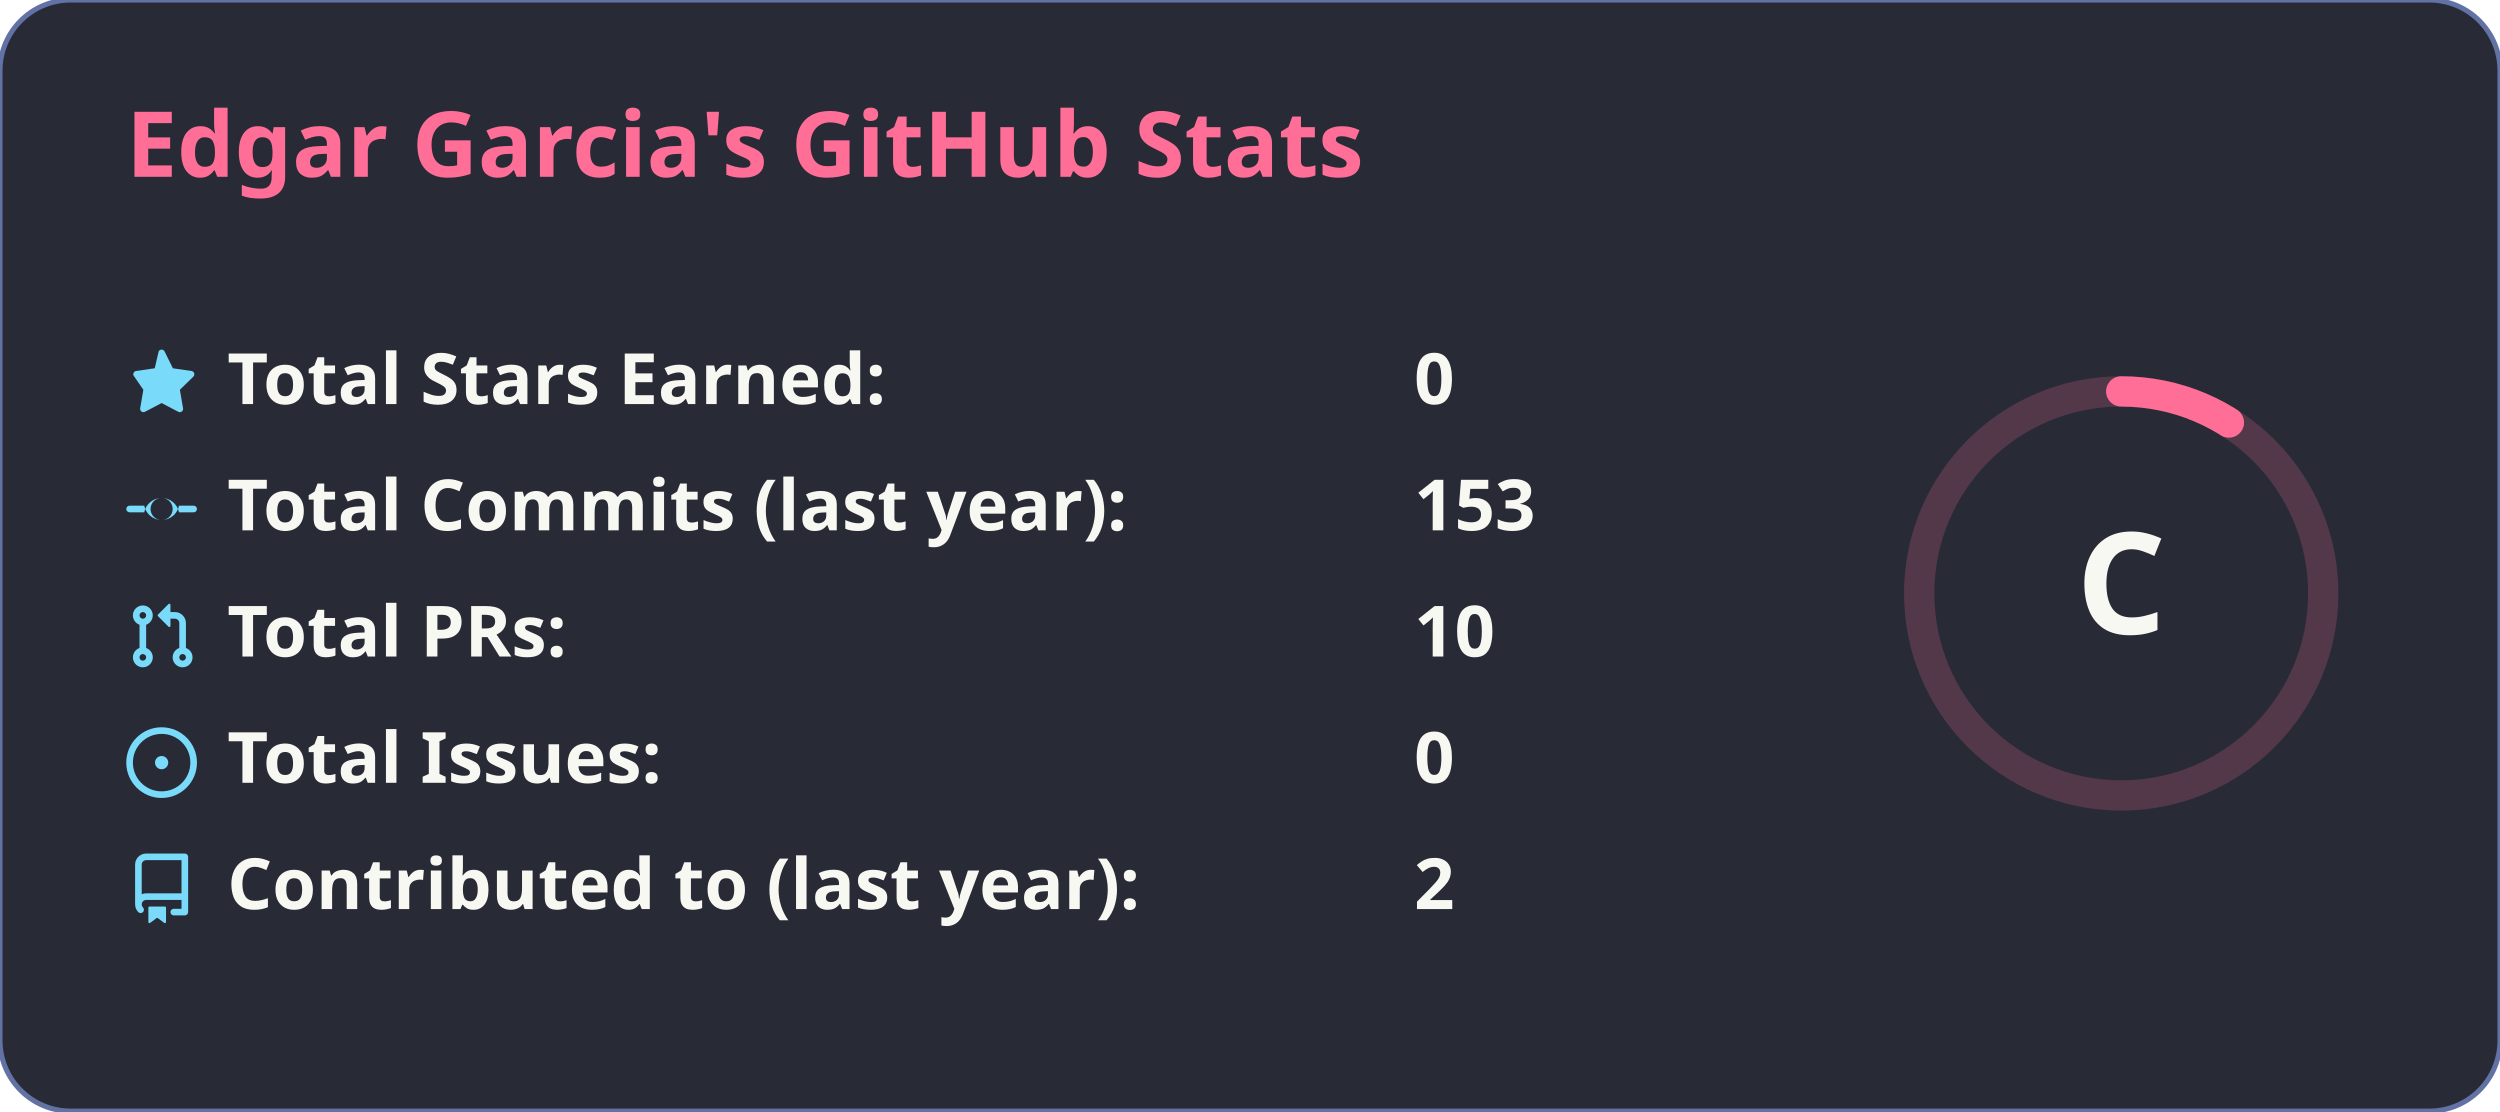
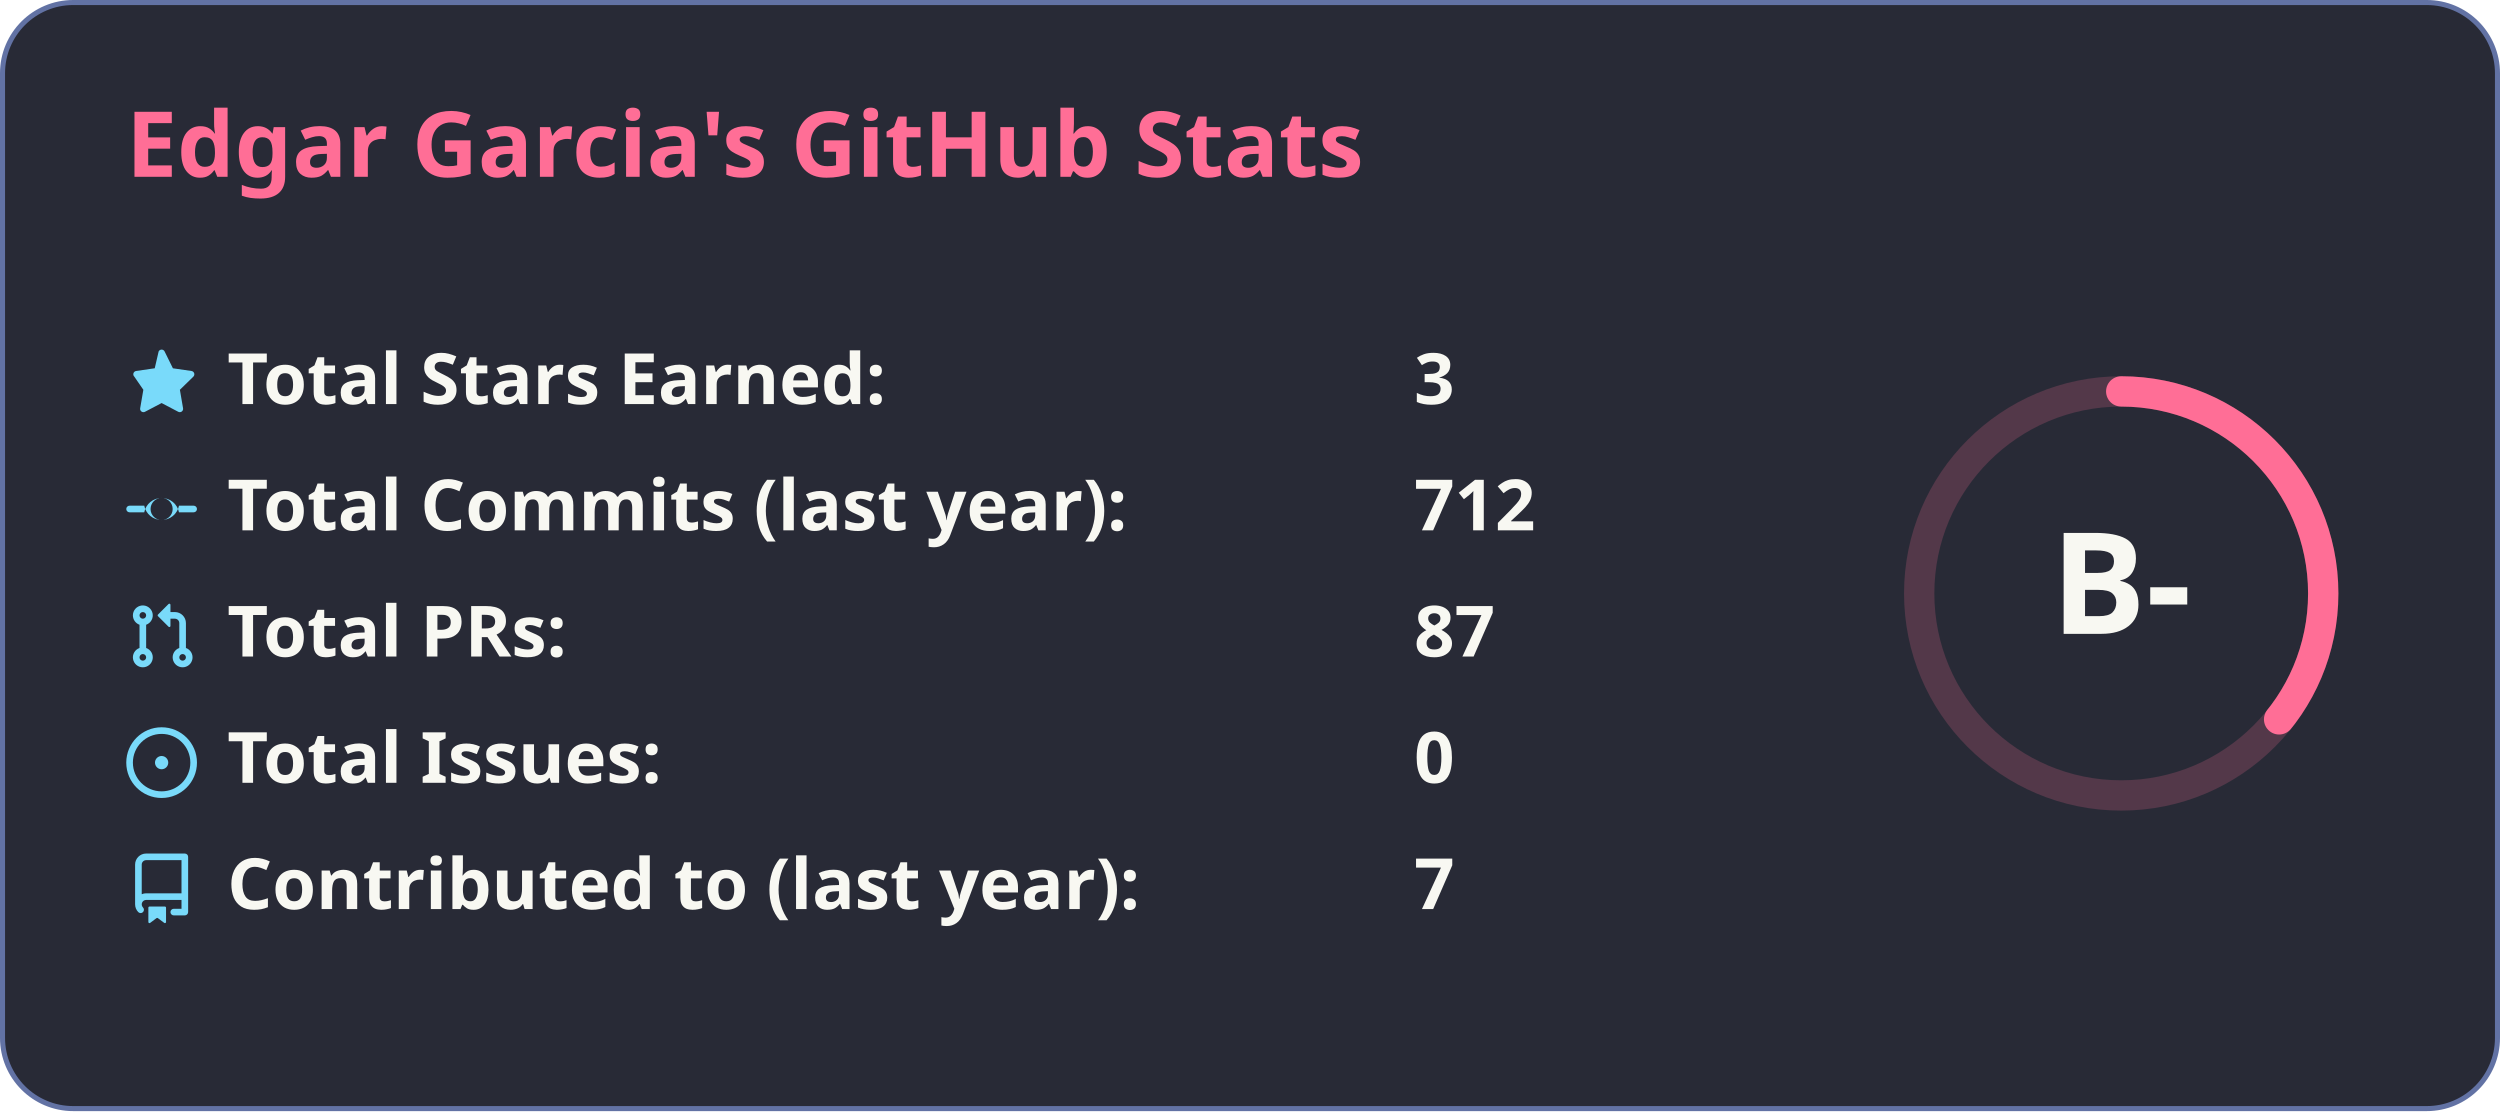
<svg xmlns="http://www.w3.org/2000/svg" width="495" height="220" viewBox="0 0 495 220" fill="none">
  <style>
    .header {
      font: 600 18px 'Segoe UI', Ubuntu, "Helvetica Neue", Sans-Serif;
      fill: #ff6e96;
    }
    .stat {
      font: 700 14px 'Segoe UI', Ubuntu, "Helvetica Neue", Sans-Serif;
      fill: #f8f8f2;
    }
    .rank-text {
      font: 800 28px 'Segoe UI', Ubuntu, "Helvetica Neue", Sans-Serif;
      fill: #f8f8f2;
    }
    .rank-circle {
      stroke: #ff6e96;
      stroke-dasharray: 251.327;
      stroke-width: 6;
      stroke-linecap: round;
    }
    .rank-circle-rim {
      stroke: #ff6e96;
      stroke-width: 6;
      opacity: 0.2;
    }
  </style>
-   <rect x="0" y="0" rx="14" width="495" height="220" fill="#282a36" stroke="#6272a4" stroke-width="1" />
+   <rect x="0.5" y="0.5" rx="14" width="494" height="219" fill="#282a36" stroke="#6272a4" stroke-opacity="1" stroke-width="1" />
  <text data-testid="card-title" x="25" y="35" class="header">Edgar Garcia's GitHub Stats</text>
  <g transform="translate(25, 0)">
    <g transform="translate(0, 69)">
      <svg width="14" height="14" viewBox="0 0 16 16">
        <path fill="#79dafa" d="M8 .25a.75.75 0 01.673.418l1.882 3.815 4.21.612a.75.75 0 01.416 1.279l-3.046 2.97.719 4.192a.751.751 0 01-1.088.791L8 12.347l-3.766 1.98a.75.75 0 01-1.088-.79l.72-4.194L1.818 6.37a.75.75 0 01.416-1.28l4.21-.611L7.327.668A.75.75 0 018 .25z" />
      </svg>
    </g>
    <text class="stat" x="20" y="80">Total Stars Earned:</text>
-     <text class="stat" x="255" y="80">0</text>
+     <text class="stat" x="255" y="80">3</text>
  </g>
  <g transform="translate(25, 0)">
    <g transform="translate(0, 94)">
      <svg width="14" height="14" viewBox="0 0 16 16">
        <path fill="#79dafa" d="M11.93 8.5a4.002 4.002 0 00-7.86 0H.75a.75.75 0 010-1.5h3.32a4.002 4.002 0 007.86 0h3.32a.75.75 0 010 1.5h-3.32zm-1.43-.75a2.5 2.5 0 11-5 0 2.5 2.5 0 015 0z" />
      </svg>
    </g>
    <text class="stat" x="20" y="105">Total Commits (last year):</text>
-     <text class="stat" x="255" y="105">153</text>
+     <text class="stat" x="255" y="105">712</text>
  </g>
  <g transform="translate(25, 0)">
    <g transform="translate(0, 119)">
      <svg width="14" height="14" viewBox="0 0 16 16">
        <path fill="#79dafa" d="M7.177 3.073L9.573.677A.25.25 0 0110 .854v4.792a.25.25 0 01-.427.177L7.177 3.427a.25.25 0 010-.354zM3.75 2.5a.75.75 0 100 1.5.75.75 0 000-1.5zm-2.25.75a2.25 2.25 0 113 2.122v5.256a2.251 2.251 0 11-1.5 0V5.372A2.25 2.25 0 011.5 3.25zM11 2.5h-1V4h1a1 1 0 011 1v5.628a2.251 2.251 0 101.5 0V5A2.5 2.5 0 0011 2.5zm1 10.25a.75.75 0 111.5 0 .75.75 0 01-1.5 0zM3.75 12a.75.75 0 100 1.5.75.75 0 000-1.5z" />
      </svg>
    </g>
    <text class="stat" x="20" y="130">Total PRs:</text>
-     <text class="stat" x="255" y="130">10</text>
+     <text class="stat" x="255" y="130">87</text>
  </g>
  <g transform="translate(25, 0)">
    <g transform="translate(0, 144)">
      <svg width="14" height="14" viewBox="0 0 16 16">
        <path fill="#79dafa" d="M8 9.5a1.5 1.5 0 100-3 1.5 1.5 0 000 3z" />
        <path fill="#79dafa" d="M8 0a8 8 0 100 16A8 8 0 008 0zM1.5 8a6.5 6.5 0 1113 0 6.5 6.5 0 01-13 0z" />
      </svg>
    </g>
    <text class="stat" x="20" y="155">Total Issues:</text>
    <text class="stat" x="255" y="155">0</text>
  </g>
  <g transform="translate(25, 0)">
    <g transform="translate(0, 169)">
      <svg width="14" height="14" viewBox="0 0 16 16">
        <path fill="#79dafa" d="M2 2.5A2.5 2.5 0 014.5 0h8.75a.75.75 0 01.75.75v12.5a.75.75 0 01-.75.75h-2.5a.75.75 0 110-1.5h1.75v-2h-8a1 1 0 00-.714 1.7.75.75 0 01-1.072 1.05A2.495 2.495 0 012 11.5v-9zm10.5-1h-8a1 1 0 00-1 1v6.708A2.486 2.486 0 014.5 9h8V1.5zM5 12.25v3.25a.25.25 0 00.4.2l1.45-1.087a.25.25 0 01.3 0L8.6 15.7a.25.25 0 00.4-.2v-3.25a.25.25 0 00-.25-.25h-3.5a.25.25 0 00-.25.25z" />
      </svg>
    </g>
    <text class="stat" x="20" y="180">Contributed to (last year):</text>
-     <text class="stat" x="255" y="180">2</text>
+     <text class="stat" x="255" y="180">7</text>
  </g>
  <g transform="translate(420, 117.5)">
    <circle cx="0" cy="0" r="40" fill="none" class="rank-circle-rim" />
-     <circle cx="0" cy="0" r="40" fill="none" class="rank-circle" stroke-dashoffset="228.836" transform="rotate(-90)" />
-     <text data-testid="rank-text" x="0" y="8" class="rank-text" text-anchor="middle">C</text>
+     <circle cx="0" cy="0" r="40" fill="none" class="rank-circle" stroke-dashoffset="161.561" transform="rotate(-90)" />
+     <text data-testid="rank-text" x="0" y="8" class="rank-text" text-anchor="middle">B-</text>
  </g>
</svg>
